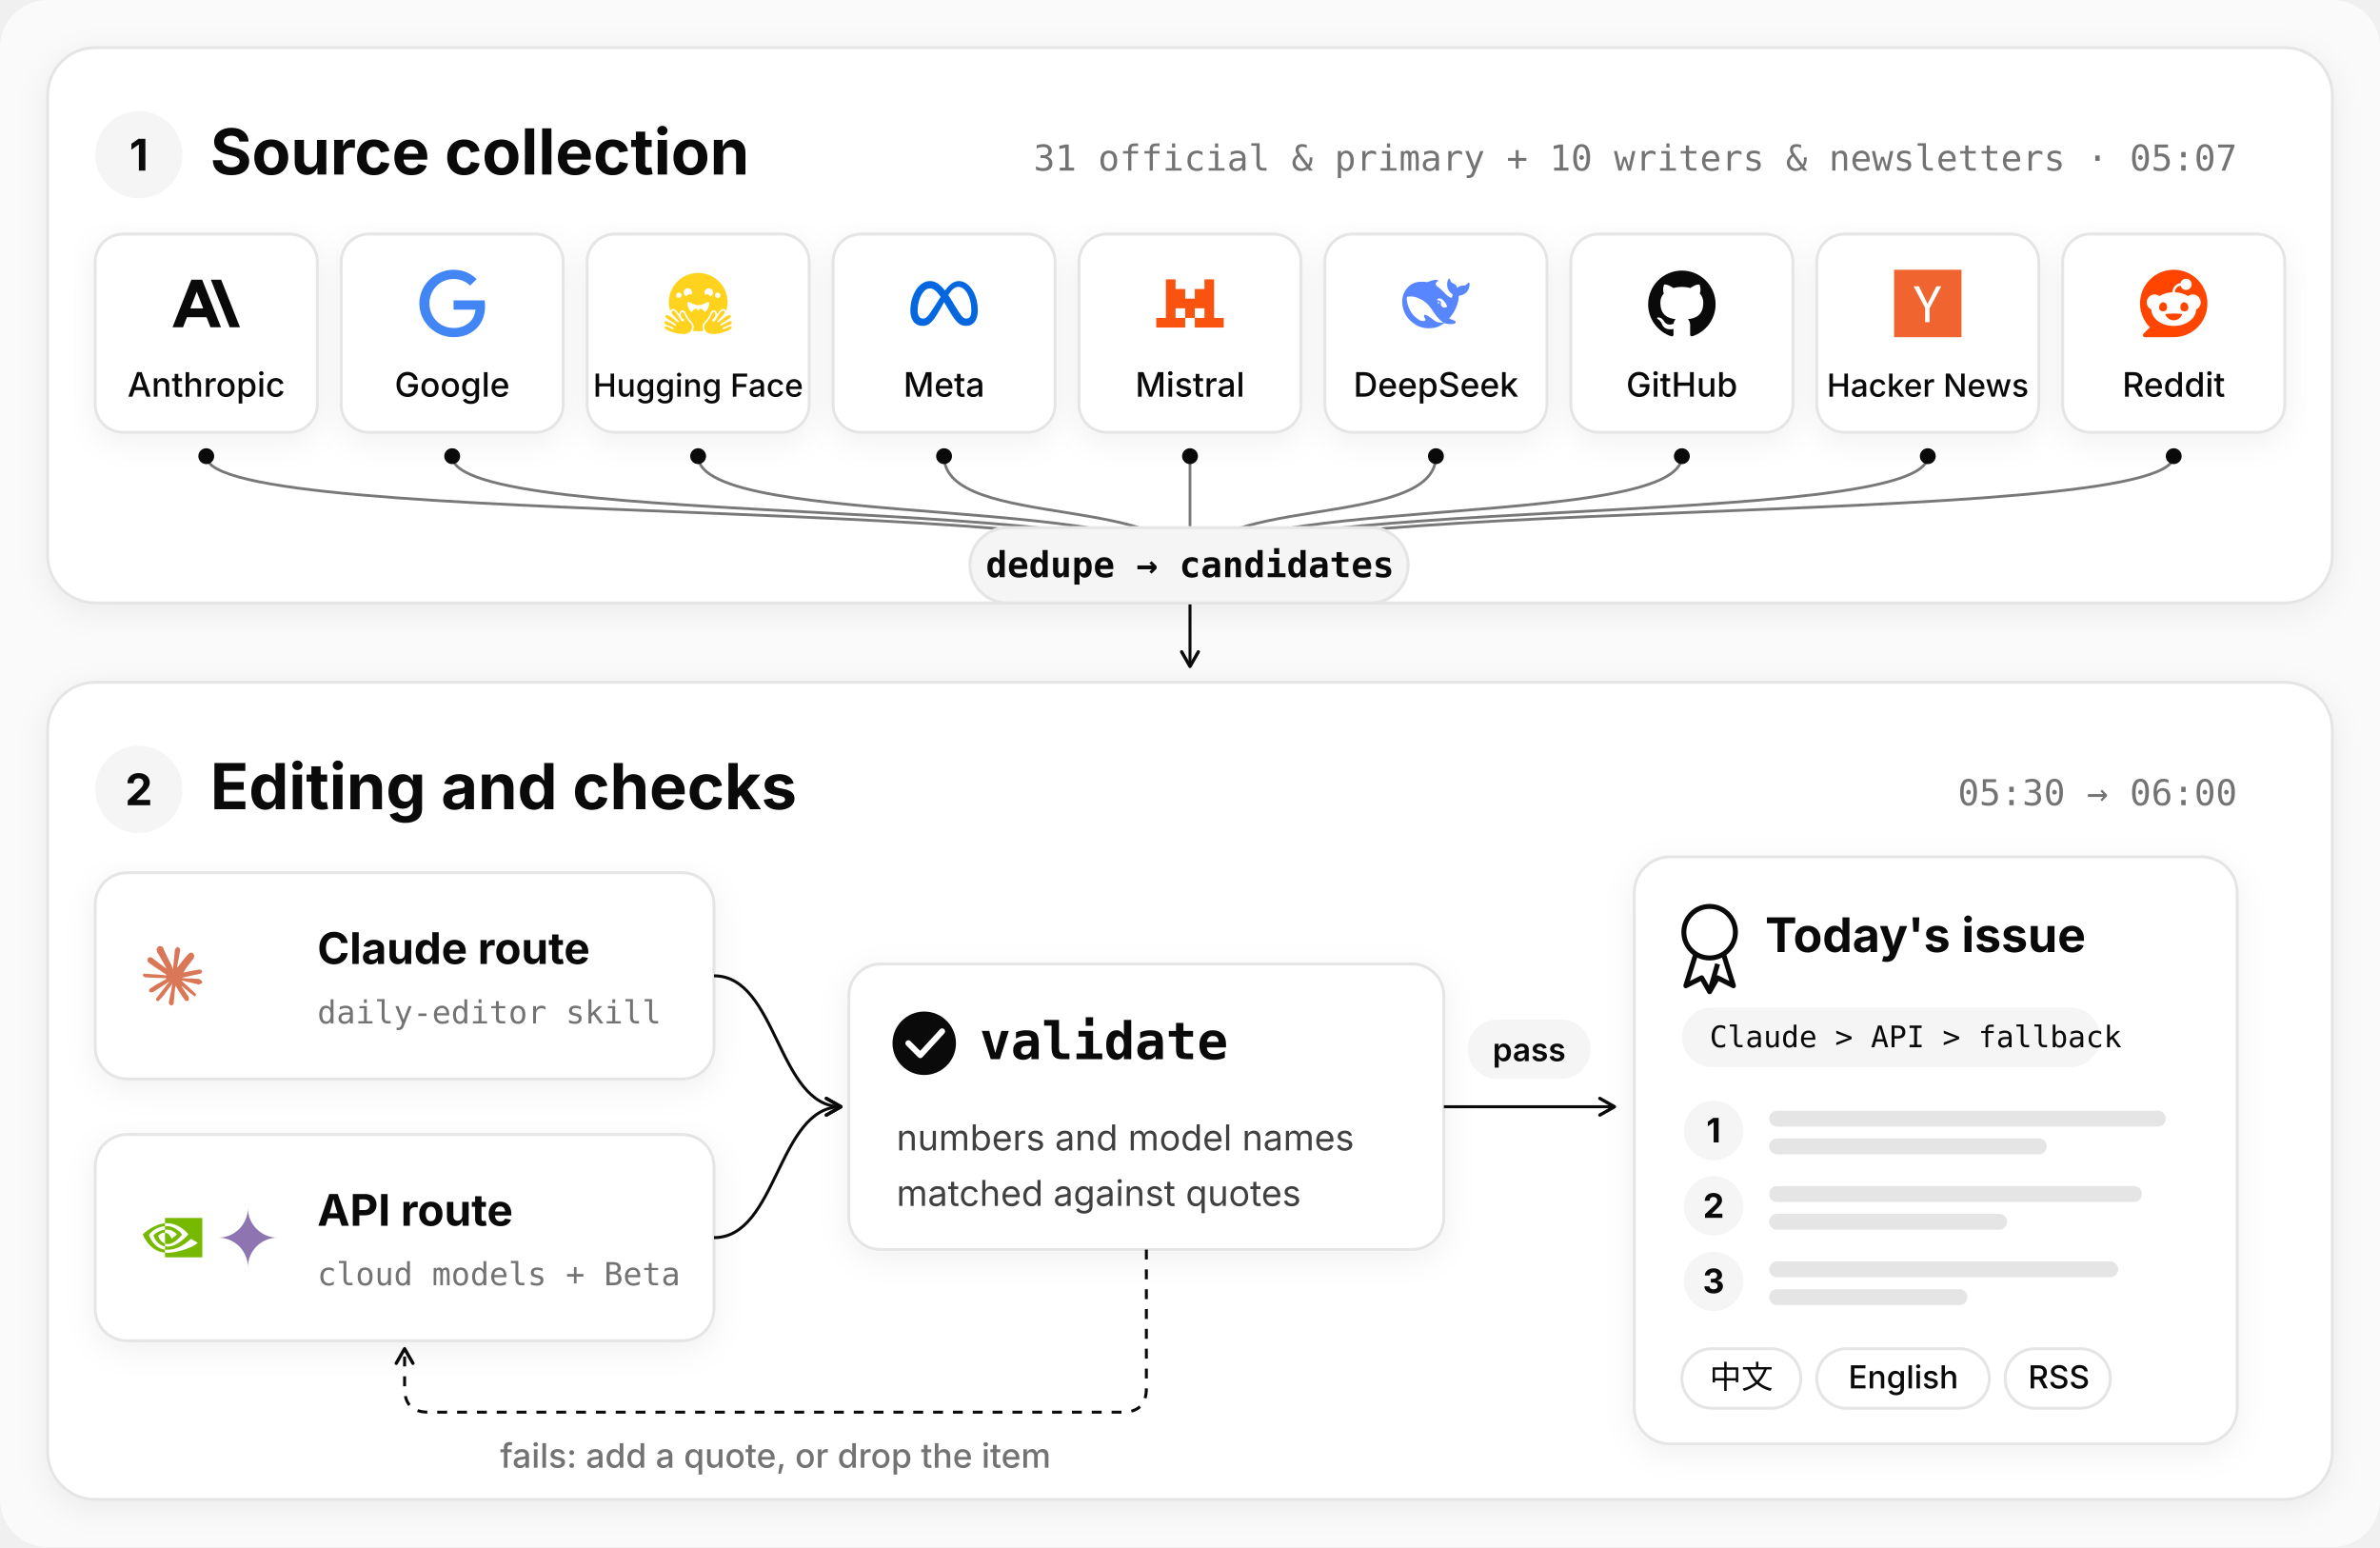
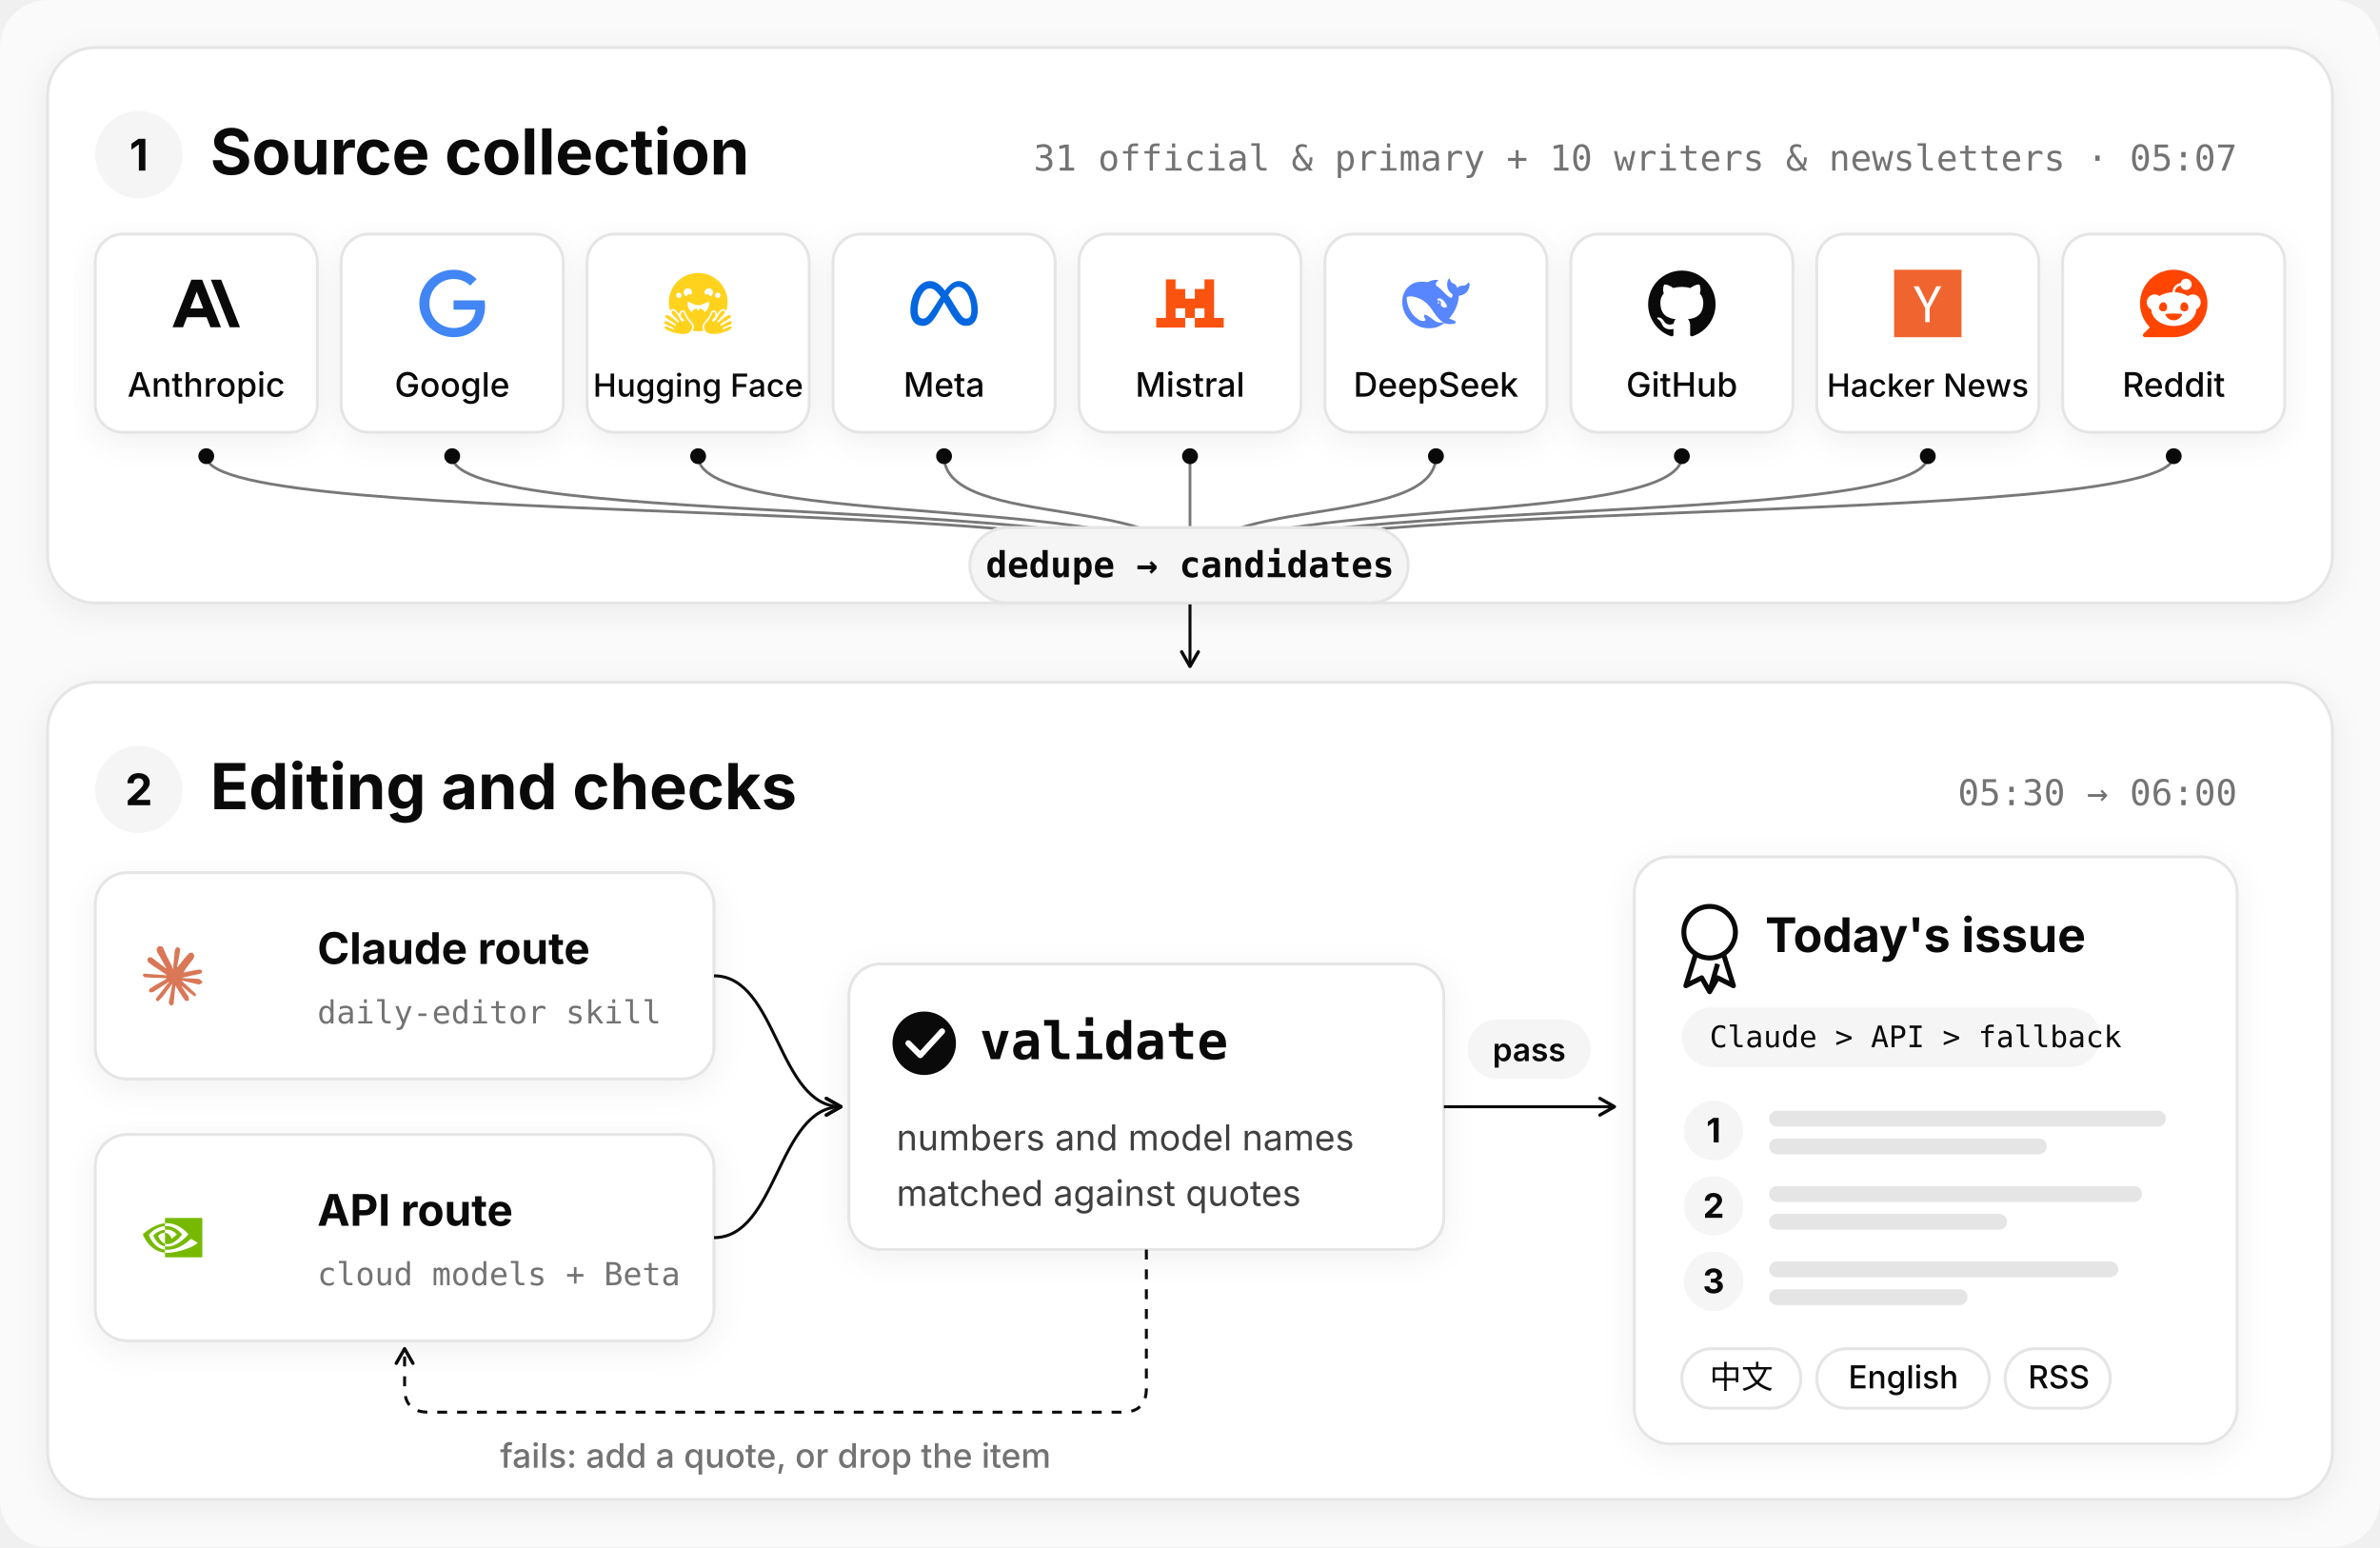
<svg xmlns="http://www.w3.org/2000/svg" width="1200" height="780" viewBox="0 0 1200 780" role="img" aria-labelledby="title desc">
  <defs>
    <filter id="shadow" x="-10%" y="-10%" width="120%" height="140%">
      <feDropShadow dx="0" dy="4" stdDeviation="8" flood-color="#000" flood-opacity="0.06" />
    </filter>
    <marker id="arrow" viewBox="0 0 10 10" refX="8" refY="5" markerWidth="7" markerHeight="7" orient="auto-start-reverse">
      <path d="M1 1 L8 5 L1 9" fill="none" stroke="#0A0A0A" stroke-width="1.6" stroke-linecap="round" stroke-linejoin="round" />
    </marker>
  </defs>
  <rect width="1200" height="780" rx="24" fill="#FAFAFA" />
  <rect x="24" y="24" width="1152" height="280" rx="24" fill="#FFFFFF" stroke="#E5E5E5" stroke-width="1.5" filter="url(#shadow)" />
  <circle cx="70" cy="78" r="22" fill="#F5F5F5" />
  <text x="70" y="86" font-family="-apple-system, BlinkMacSystemFont, 'Segoe UI', 'PingFang SC', 'Hiragino Sans GB', 'Microsoft YaHei', 'Noto Sans SC', sans-serif" font-size="22" font-weight="700" fill="#0A0A0A" text-anchor="middle">1</text>
  <text x="106" y="88" font-family="-apple-system, BlinkMacSystemFont, 'Segoe UI', 'PingFang SC', 'Hiragino Sans GB', 'Microsoft YaHei', 'Noto Sans SC', sans-serif" font-size="32" font-weight="700" fill="#0A0A0A" text-anchor="start">Source collection</text>
  <text x="1128" y="86" font-family="ui-monospace, SFMono-Regular, Menlo, Consolas, monospace" font-size="18" font-weight="500" fill="#737373" text-anchor="end">31 official &amp; primary + 10 writers &amp; newsletters · 05:07</text>
  <rect x="48" y="118" width="112" height="100" rx="14" fill="#FFFFFF" stroke="#E5E5E5" stroke-width="1.5" filter="url(#shadow)" />
  <path transform="translate(87.0 136) scale(1.41667)" fill="#0A0A0A" d="M17.304 3.541h-3.672l6.696 16.918H24Zm-10.608 0L0 20.459h3.744l1.369-3.553h7.005l1.369 3.553h3.744L10.536 3.541Zm-.371 10.223 2.291-5.946 2.291 5.946Z" />
  <text x="104.0" y="200" font-family="-apple-system, BlinkMacSystemFont, 'Segoe UI', 'PingFang SC', 'Hiragino Sans GB', 'Microsoft YaHei', 'Noto Sans SC', sans-serif" font-size="17" font-weight="500" fill="#0A0A0A" text-anchor="middle">Anthropic</text>
  <circle cx="104.0" cy="230" r="4" fill="#0A0A0A" />
  <path d="M104.0 230 C104.0 268 600 248 600 290" fill="none" stroke="#0A0A0A" stroke-width="1.4" opacity="0.55" />
  <rect x="172" y="118" width="112" height="100" rx="14" fill="#FFFFFF" stroke="#E5E5E5" stroke-width="1.5" filter="url(#shadow)" />
  <path transform="translate(211.0 136) scale(1.41667)" fill="#4285F4" d="M12.48 10.92v3.28h7.84c-.24 1.84-.853 3.187-1.787 4.133-1.147 1.147-2.933 2.4-6.053 2.4-4.827 0-8.6-3.893-8.6-8.72s3.773-8.72 8.6-8.72c2.6 0 4.507 1.027 5.907 2.347l2.307-2.307C18.747 1.44 16.133 0 12.48 0 5.867 0 .307 5.387.307 12s5.56 12 12.173 12c3.573 0 6.267-1.173 8.373-3.36 2.16-2.16 2.84-5.213 2.84-7.667 0-.76-.053-1.467-.173-2.053H12.48z" />
  <text x="228.0" y="200" font-family="-apple-system, BlinkMacSystemFont, 'Segoe UI', 'PingFang SC', 'Hiragino Sans GB', 'Microsoft YaHei', 'Noto Sans SC', sans-serif" font-size="17" font-weight="500" fill="#0A0A0A" text-anchor="middle">Google</text>
  <circle cx="228.0" cy="230" r="4" fill="#0A0A0A" />
  <path d="M228.0 230 C228.0 268 600 248 600 290" fill="none" stroke="#0A0A0A" stroke-width="1.4" opacity="0.55" />
  <rect x="296" y="118" width="112" height="100" rx="14" fill="#FFFFFF" stroke="#E5E5E5" stroke-width="1.5" filter="url(#shadow)" />
  <path transform="translate(335.0 136) scale(1.41667)" fill="#FFD21E" d="M12.025 1.13c-5.77 0-10.449 4.647-10.449 10.378 0 1.112.178 2.181.503 3.185.064-.222.203-.444.416-.577a.96.96 0 0 1 .524-.15c.293 0 .584.124.84.284.278.173.48.408.71.694.226.282.458.611.684.951v-.014c.017-.324.106-.622.264-.874s.403-.487.762-.543c.3-.047.596.06.787.203s.31.313.4.467c.15.257.212.468.233.542.01.026.653 1.552 1.657 2.54.616.605 1.01 1.223 1.082 1.912.055.537-.096 1.059-.38 1.572.637.121 1.294.187 1.967.187.657 0 1.298-.063 1.921-.178-.287-.517-.44-1.041-.384-1.581.07-.69.465-1.307 1.081-1.913 1.004-.987 1.647-2.513 1.657-2.539.021-.074.083-.285.233-.542.09-.154.208-.323.4-.467a1.08 1.08 0 0 1 .787-.203c.359.056.604.29.762.543s.247.55.265.874v.015c.225-.34.457-.67.683-.952.23-.286.432-.52.71-.694.257-.16.547-.284.84-.285a.97.97 0 0 1 .524.151c.228.143.373.388.43.625l.006.04a10.3 10.3 0 0 0 .534-3.273c0-5.731-4.678-10.378-10.449-10.378M8.327 6.583a1.5 1.5 0 0 1 .713.174 1.487 1.487 0 0 1 .617 2.013c-.183.343-.762-.214-1.102-.094-.38.134-.532.914-.917.71a1.487 1.487 0 0 1 .69-2.803m7.486 0a1.487 1.487 0 0 1 .689 2.803c-.385.204-.536-.576-.916-.71-.34-.12-.92.437-1.103.094a1.487 1.487 0 0 1 .617-2.013 1.5 1.5 0 0 1 .713-.174m-10.68 1.55a.96.96 0 1 1 0 1.921.96.96 0 0 1 0-1.92m13.838 0a.96.96 0 1 1 0 1.92.96.96 0 0 1 0-1.92M8.489 11.458c.588.01 1.965 1.157 3.572 1.164 1.607-.007 2.984-1.155 3.572-1.164.196-.003.305.12.305.454 0 .886-.424 2.328-1.563 3.202-.22-.756-1.396-1.366-1.63-1.32q-.011.001-.02.006l-.044.026-.01.008-.03.024q-.018.017-.035.036l-.032.04a1 1 0 0 0-.058.09l-.014.025q-.049.088-.11.19a1 1 0 0 1-.083.116 1.2 1.2 0 0 1-.173.18q-.035.029-.075.058a1.3 1.3 0 0 1-.251-.243 1 1 0 0 1-.076-.107c-.124-.193-.177-.363-.337-.444-.034-.016-.104-.008-.2.022q-.094.03-.216.087-.06.028-.125.063l-.13.074q-.067.04-.136.086a3 3 0 0 0-.135.096 3 3 0 0 0-.26.219 2 2 0 0 0-.12.121 2 2 0 0 0-.106.128l-.002.002a2 2 0 0 0-.09.132l-.001.001a1.2 1.2 0 0 0-.105.212q-.013.036-.024.073c-1.139-.875-1.563-2.317-1.563-3.203 0-.334.109-.457.305-.454m.836 10.354c.824-1.19.766-2.082-.365-3.194-1.13-1.112-1.789-2.738-1.789-2.738s-.246-.945-.806-.858-.97 1.499.202 2.362c1.173.864-.233 1.45-.685.64-.45-.812-1.683-2.896-2.322-3.295s-1.089-.175-.938.647 2.822 2.813 2.562 3.244-1.176-.506-1.176-.506-2.866-2.567-3.49-1.898.473 1.23 2.037 2.16c1.564.932 1.686 1.178 1.464 1.53s-3.675-2.511-4-1.297c-.323 1.214 3.524 1.567 3.287 2.405-.238.839-2.71-1.587-3.216-.642-.506.946 3.49 2.056 3.522 2.064 1.29.33 4.568 1.028 5.713-.624m5.349 0c-.824-1.19-.766-2.082.365-3.194 1.13-1.112 1.789-2.738 1.789-2.738s.246-.945.806-.858.97 1.499-.202 2.362c-1.173.864.233 1.45.685.64.451-.812 1.683-2.896 2.322-3.295s1.089-.175.938.647-2.822 2.813-2.562 3.244 1.176-.506 1.176-.506 2.866-2.567 3.49-1.898-.473 1.23-2.037 2.16c-1.564.932-1.686 1.178-1.464 1.53s3.675-2.511 4-1.297c.323 1.214-3.524 1.567-3.287 2.405.238.839 2.71-1.587 3.216-.642.506.946-3.49 2.056-3.522 2.064-1.29.33-4.568 1.028-5.713-.624" />
  <text x="352.0" y="200" font-family="-apple-system, BlinkMacSystemFont, 'Segoe UI', 'PingFang SC', 'Hiragino Sans GB', 'Microsoft YaHei', 'Noto Sans SC', sans-serif" font-size="16" font-weight="500" fill="#0A0A0A" text-anchor="middle">Hugging Face</text>
  <circle cx="352.0" cy="230" r="4" fill="#0A0A0A" />
  <path d="M352.0 230 C352.0 268 600 248 600 290" fill="none" stroke="#0A0A0A" stroke-width="1.4" opacity="0.55" />
  <rect x="420" y="118" width="112" height="100" rx="14" fill="#FFFFFF" stroke="#E5E5E5" stroke-width="1.5" filter="url(#shadow)" />
  <path transform="translate(459.0 136) scale(1.41667)" fill="#0467DF" d="M6.915 4.03c-1.968 0-3.683 1.28-4.871 3.113C.704 9.208 0 11.883 0 14.449c0 .706.07 1.369.21 1.973a6.624 6.624 0 0 0 .265.86 5.297 5.297 0 0 0 .371.761c.696 1.159 1.818 1.927 3.593 1.927 1.497 0 2.633-.671 3.965-2.444.76-1.012 1.144-1.626 2.663-4.32l.756-1.339.186-.325c.061.1.121.196.183.3l2.152 3.595c.724 1.21 1.665 2.556 2.47 3.314 1.046.987 1.992 1.22 3.06 1.22 1.075 0 1.876-.355 2.455-.843a3.743 3.743 0 0 0 .81-.973c.542-.939.861-2.127.861-3.745 0-2.72-.681-5.357-2.084-7.45-1.282-1.912-2.957-2.93-4.716-2.93-1.047 0-2.088.467-3.053 1.308-.652.57-1.257 1.29-1.82 2.05-.69-.875-1.335-1.547-1.958-2.056-1.182-.966-2.315-1.303-3.454-1.303zm10.16 2.053c1.147 0 2.188.758 2.992 1.999 1.132 1.748 1.647 4.195 1.647 6.4 0 1.548-.368 2.9-1.839 2.9-.58 0-1.027-.23-1.664-1.004-.496-.601-1.343-1.878-2.832-4.358l-.617-1.028a44.908 44.908 0 0 0-1.255-1.98c.07-.109.141-.224.211-.327 1.12-1.667 2.118-2.602 3.358-2.602zm-10.201.553c1.265 0 2.058.791 2.675 1.446.307.327.737.871 1.234 1.579l-1.02 1.566c-.757 1.163-1.882 3.017-2.837 4.338-1.191 1.649-1.81 1.817-2.486 1.817-.524 0-1.038-.237-1.383-.794-.263-.426-.464-1.13-.464-2.046 0-2.221.63-4.535 1.66-6.088.454-.687.964-1.226 1.533-1.533a2.264 2.264 0 0 1 1.088-.285z" />
  <text x="476.0" y="200" font-family="-apple-system, BlinkMacSystemFont, 'Segoe UI', 'PingFang SC', 'Hiragino Sans GB', 'Microsoft YaHei', 'Noto Sans SC', sans-serif" font-size="17" font-weight="500" fill="#0A0A0A" text-anchor="middle">Meta</text>
  <circle cx="476.0" cy="230" r="4" fill="#0A0A0A" />
  <path d="M476.0 230 C476.0 268 600 248 600 290" fill="none" stroke="#0A0A0A" stroke-width="1.4" opacity="0.55" />
  <rect x="544" y="118" width="112" height="100" rx="14" fill="#FFFFFF" stroke="#E5E5E5" stroke-width="1.5" filter="url(#shadow)" />
  <path transform="translate(583.0 136) scale(1.41667)" fill="#FA520F" d="M17.143 3.429v3.428h-3.429v3.429h-3.428V6.857H6.857V3.43H3.43v13.714H0v3.428h10.286v-3.428H6.857v-3.429h3.429v3.429h3.429v-3.429h3.428v3.429h-3.428v3.428H24v-3.428h-3.43V3.429z" />
  <text x="600.0" y="200" font-family="-apple-system, BlinkMacSystemFont, 'Segoe UI', 'PingFang SC', 'Hiragino Sans GB', 'Microsoft YaHei', 'Noto Sans SC', sans-serif" font-size="17" font-weight="500" fill="#0A0A0A" text-anchor="middle">Mistral</text>
  <circle cx="600.0" cy="230" r="4" fill="#0A0A0A" />
  <path d="M600.0 230 C600.0 268 600 248 600 290" fill="none" stroke="#0A0A0A" stroke-width="1.4" opacity="0.55" />
  <rect x="668" y="118" width="112" height="100" rx="14" fill="#FFFFFF" stroke="#E5E5E5" stroke-width="1.5" filter="url(#shadow)" />
  <path transform="translate(707.0 136) scale(1.41667)" fill="#5786FE" d="M23.748 4.651c-.254-.124-.364.113-.512.233-.051.04-.094.09-.137.137-.372.397-.806.657-1.373.626-.829-.046-1.537.214-2.163.848-.133-.782-.575-1.248-1.247-1.548-.352-.155-.708-.311-.955-.65-.172-.24-.219-.509-.305-.774-.055-.16-.11-.323-.293-.35-.2-.031-.278.136-.356.276-.313.572-.434 1.202-.422 1.84.027 1.436.633 2.58 1.838 3.393.137.094.172.187.129.323-.082.28-.18.553-.266.833-.055.179-.137.218-.328.14a5.5 5.5 0 0 1-1.737-1.179c-.857-.828-1.631-1.743-2.597-2.46a12 12 0 0 0-.689-.47c-.985-.957.13-1.743.387-1.836.27-.098.094-.433-.778-.428-.872.003-1.67.295-2.687.685a3 3 0 0 1-.465.136 9.6 9.6 0 0 0-2.883-.101c-1.885.21-3.39 1.1-4.497 2.622C.082 8.776-.231 10.854.152 13.02c.403 2.284 1.568 4.175 3.36 5.653 1.857 1.533 3.997 2.284 6.438 2.14 1.482-.085 3.132-.284 4.994-1.86.47.234.962.328 1.78.398.629.058 1.235-.031 1.705-.129.735-.155.684-.836.418-.961-2.155-1.004-1.682-.595-2.112-.926 1.095-1.295 2.768-3.598 3.284-6.733.05-.346.115-.834.108-1.114-.004-.171.035-.238.23-.257a4.2 4.2 0 0 0 1.545-.475c1.397-.763 1.96-2.016 2.093-3.517.02-.23-.004-.467-.247-.588M11.58 18.168c-2.088-1.642-3.101-2.183-3.52-2.16-.39.024-.32.472-.234.763.09.288.207.487.371.74.114.167.192.416-.113.603-.673.416-1.842-.14-1.897-.168-1.361-.801-2.5-1.86-3.301-3.306-.775-1.393-1.225-2.888-1.299-4.482-.02-.385.094-.522.477-.592a4.7 4.7 0 0 1 1.53-.038c2.131.311 3.946 1.264 5.467 2.774.868.86 1.525 1.887 2.202 2.89.72 1.066 1.494 2.082 2.48 2.915.348.291.626.513.892.677-.802.09-2.14.109-3.055-.615zm1.001-6.44a.306.306 0 0 1 .415-.287.3.3 0 0 1 .113.074.3.3 0 0 1 .086.214c0 .17-.136.307-.308.307a.303.303 0 0 1-.306-.307m3.11 1.596c-.2.081-.4.151-.591.16a1.25 1.25 0 0 1-.798-.254c-.274-.23-.47-.358-.551-.758a1.7 1.7 0 0 1 .015-.588c.07-.327-.007-.537-.238-.727-.188-.156-.426-.199-.689-.199a.6.6 0 0 1-.254-.078.253.253 0 0 1-.114-.358 1 1 0 0 1 .192-.21c.356-.202.767-.136 1.146.016.352.144.618.408 1.001.782.392.451.462.576.685.915.176.264.336.536.446.848.066.194-.02.353-.25.45" />
  <text x="724.0" y="200" font-family="-apple-system, BlinkMacSystemFont, 'Segoe UI', 'PingFang SC', 'Hiragino Sans GB', 'Microsoft YaHei', 'Noto Sans SC', sans-serif" font-size="17" font-weight="500" fill="#0A0A0A" text-anchor="middle">DeepSeek</text>
  <circle cx="724.0" cy="230" r="4" fill="#0A0A0A" />
  <path d="M724.0 230 C724.0 268 600 248 600 290" fill="none" stroke="#0A0A0A" stroke-width="1.4" opacity="0.55" />
  <rect x="792" y="118" width="112" height="100" rx="14" fill="#FFFFFF" stroke="#E5E5E5" stroke-width="1.5" filter="url(#shadow)" />
  <path transform="translate(831.0 136) scale(1.41667)" fill="#0A0A0A" d="M12 .297c-6.63 0-12 5.373-12 12 0 5.303 3.438 9.8 8.205 11.385.6.113.82-.258.82-.577 0-.285-.01-1.04-.015-2.04-3.338.724-4.042-1.61-4.042-1.61C4.422 18.07 3.633 17.7 3.633 17.7c-1.087-.744.084-.729.084-.729 1.205.084 1.838 1.236 1.838 1.236 1.07 1.835 2.809 1.305 3.495.998.108-.776.417-1.305.76-1.605-2.665-.3-5.466-1.332-5.466-5.93 0-1.31.465-2.38 1.235-3.22-.135-.303-.54-1.523.105-3.176 0 0 1.005-.322 3.3 1.23.96-.267 1.98-.399 3-.405 1.02.006 2.04.138 3 .405 2.28-1.552 3.285-1.23 3.285-1.23.645 1.653.24 2.873.12 3.176.765.84 1.23 1.91 1.23 3.22 0 4.61-2.805 5.625-5.475 5.92.42.36.81 1.096.81 2.22 0 1.606-.015 2.896-.015 3.286 0 .315.21.69.825.57C20.565 22.092 24 17.592 24 12.297c0-6.627-5.373-12-12-12" />
  <text x="848.0" y="200" font-family="-apple-system, BlinkMacSystemFont, 'Segoe UI', 'PingFang SC', 'Hiragino Sans GB', 'Microsoft YaHei', 'Noto Sans SC', sans-serif" font-size="17" font-weight="500" fill="#0A0A0A" text-anchor="middle">GitHub</text>
  <circle cx="848.0" cy="230" r="4" fill="#0A0A0A" />
  <path d="M848.0 230 C848.0 268 600 248 600 290" fill="none" stroke="#0A0A0A" stroke-width="1.4" opacity="0.55" />
  <rect x="916" y="118" width="112" height="100" rx="14" fill="#FFFFFF" stroke="#E5E5E5" stroke-width="1.5" filter="url(#shadow)" />
  <path transform="translate(955.0 136) scale(1.41667)" fill="#F0652F" d="M0 24V0h24v24H0zM6.951 5.896l4.112 7.708v5.064h1.583v-4.972l4.148-7.799h-1.749l-2.457 4.875c-.372.745-.688 1.434-.688 1.434s-.297-.708-.651-1.434L8.831 5.896h-1.88z" />
  <text x="972.0" y="200" font-family="-apple-system, BlinkMacSystemFont, 'Segoe UI', 'PingFang SC', 'Hiragino Sans GB', 'Microsoft YaHei', 'Noto Sans SC', sans-serif" font-size="16" font-weight="500" fill="#0A0A0A" text-anchor="middle">Hacker News</text>
  <circle cx="972.0" cy="230" r="4" fill="#0A0A0A" />
  <path d="M972.0 230 C972.0 268 600 248 600 290" fill="none" stroke="#0A0A0A" stroke-width="1.4" opacity="0.55" />
  <rect x="1040" y="118" width="112" height="100" rx="14" fill="#FFFFFF" stroke="#E5E5E5" stroke-width="1.5" filter="url(#shadow)" />
  <path transform="translate(1079.0 136) scale(1.41667)" fill="#FF4500" d="M12 0C5.373 0 0 5.373 0 12c0 3.314 1.343 6.314 3.515 8.485l-2.286 2.286C.775 23.225 1.097 24 1.738 24H12c6.627 0 12-5.373 12-12S18.627 0 12 0Zm4.388 3.199c1.104 0 1.999.895 1.999 1.999 0 1.105-.895 2-1.999 2-.946 0-1.739-.657-1.947-1.539v.002c-1.147.162-2.032 1.15-2.032 2.341v.007c1.776.067 3.4.567 4.686 1.363.473-.363 1.064-.58 1.707-.58 1.547 0 2.802 1.254 2.802 2.802 0 1.117-.655 2.081-1.601 2.531-.088 3.256-3.637 5.876-7.997 5.876-4.361 0-7.905-2.617-7.998-5.87-.954-.447-1.614-1.415-1.614-2.538 0-1.548 1.255-2.802 2.803-2.802.645 0 1.239.218 1.712.585 1.275-.79 2.881-1.291 4.64-1.365v-.01c0-1.663 1.263-3.034 2.88-3.207.188-.911.993-1.595 1.959-1.595Zm-8.085 8.376c-.784 0-1.459.78-1.506 1.797-.047 1.016.64 1.429 1.426 1.429.786 0 1.371-.369 1.418-1.385.047-1.017-.553-1.841-1.338-1.841Zm7.406 0c-.786 0-1.385.824-1.338 1.841.047 1.017.634 1.385 1.418 1.385.785 0 1.473-.413 1.426-1.429-.046-1.017-.721-1.797-1.506-1.797Zm-3.703 4.013c-.974 0-1.907.048-2.77.135-.147.015-.241.168-.183.305.483 1.154 1.622 1.964 2.953 1.964 1.33 0 2.47-.81 2.953-1.964.057-.137-.037-.29-.184-.305-.863-.087-1.795-.135-2.769-.135Z" />
  <text x="1096.0" y="200" font-family="-apple-system, BlinkMacSystemFont, 'Segoe UI', 'PingFang SC', 'Hiragino Sans GB', 'Microsoft YaHei', 'Noto Sans SC', sans-serif" font-size="17" font-weight="500" fill="#0A0A0A" text-anchor="middle">Reddit</text>
  <circle cx="1096.0" cy="230" r="4" fill="#0A0A0A" />
  <path d="M1096.0 230 C1096.0 268 600 248 600 290" fill="none" stroke="#0A0A0A" stroke-width="1.4" opacity="0.55" />
  <line x1="600" y1="290" x2="600" y2="336" stroke="#0A0A0A" stroke-width="1.5" marker-end="url(#arrow)" />
  <rect x="489" y="266" width="221" height="38" rx="19" fill="#F5F5F5" stroke="#E5E5E5" stroke-width="1.5" />
  <text x="600" y="291" font-family="ui-monospace, SFMono-Regular, Menlo, Consolas, monospace" font-size="18" font-weight="600" fill="#0A0A0A" text-anchor="middle">dedupe → candidates</text>
  <rect x="24" y="344" width="1152" height="412" rx="24" fill="#FFFFFF" stroke="#E5E5E5" stroke-width="1.5" filter="url(#shadow)" />
  <circle cx="70" cy="398" r="22" fill="#F5F5F5" />
  <text x="70" y="406" font-family="-apple-system, BlinkMacSystemFont, 'Segoe UI', 'PingFang SC', 'Hiragino Sans GB', 'Microsoft YaHei', 'Noto Sans SC', sans-serif" font-size="22" font-weight="700" fill="#0A0A0A" text-anchor="middle">2</text>
  <text x="106" y="408" font-family="-apple-system, BlinkMacSystemFont, 'Segoe UI', 'PingFang SC', 'Hiragino Sans GB', 'Microsoft YaHei', 'Noto Sans SC', sans-serif" font-size="32" font-weight="700" fill="#0A0A0A" text-anchor="start">Editing and checks</text>
  <text x="1128" y="406" font-family="ui-monospace, SFMono-Regular, Menlo, Consolas, monospace" font-size="18" font-weight="500" fill="#737373" text-anchor="end">05:30 → 06:00</text>
  <rect x="48" y="440" width="312" height="104" rx="16" fill="#FFFFFF" stroke="#E5E5E5" stroke-width="1.5" filter="url(#shadow)" />
  <path transform="translate(72 477) scale(1.25)" fill="#D97757" d="m4.714 15.956 4.717-2.647.079-.231-.079-.128h-.231l-.789-.049-2.696-.073-2.337-.097-2.265-.121-.571-.121-.534-.704.055-.352.48-.322.686.061 1.518.103 2.277.158 1.651.097 2.447.255h.389l.055-.158-.134-.097-.103-.097L6.973 9.836l-2.55-1.688-1.336-.971-.723-.492-.364-.461-.158-1.008.656-.723.88.061.225.061.892.686 1.906 1.475 2.489 1.834.364.303.146-.103.018-.073-.164-.273-1.354-2.447-1.445-2.489-.643-1.032-.17-.619c-.061-.255-.103-.467-.103-.729L6.287.134 6.7 0l.996.134.419.364.619 1.415 1.002 2.228 1.554 3.03.455.898.243.832.091.255h.158v-.146l.128-1.706.237-2.095.231-2.696.079-.759.376-.911.747-.492.583.279.48.686-.067.443-.285 1.852-.559 2.902-.364 1.943h.212l.243-.243.984-1.305 1.651-2.064.729-.82.85-.905.546-.431h1.032l.759 1.129-.34 1.166-1.062 1.348-.88 1.141-1.263 1.7-.789 1.36.073.109.188-.018 2.853-.607 1.542-.279 1.84-.316.832.389.091.395-.328.807-1.967.486-2.307.461-3.436.814-.043.03.049.061 1.548.146.662.036h1.621l3.018.225.789.522.474.638-.079.486-1.214.619-1.639-.389-3.825-.911-1.311-.328h-.182v.109l1.093 1.069 2.003 1.809 2.507 2.331.128.577-.322.455-.34-.049-2.204-1.657-.85-.747-1.925-1.621h-.128v.17l.443.65 2.344 3.521.121 1.081-.17.352-.607.212-.668-.121-1.372-1.925L14.38 17.959l-1.141-1.943-.14.079-.674 7.255-.316.37-.729.279-.607-.461-.322-.747.322-1.475.389-1.925.316-1.53.285-1.9.17-.631-.012-.043-.14.018-1.433 1.967-2.18 2.945-1.724 1.846-.413.164-.716-.37.067-.662.401-.589 2.386-3.036 1.439-1.882.929-1.087-.006-.158h-.055l-6.338 4.116-1.129.146-.486-.455.061-.747.231-.243 1.906-1.311Z" />
  <text x="160" y="486" font-family="-apple-system, BlinkMacSystemFont, 'Segoe UI', 'PingFang SC', 'Hiragino Sans GB', 'Microsoft YaHei', 'Noto Sans SC', sans-serif" font-size="22" font-weight="700" fill="#0A0A0A" text-anchor="start">Claude route</text>
  <text x="160" y="516" font-family="ui-monospace, SFMono-Regular, Menlo, Consolas, monospace" font-size="16" font-weight="400" fill="#737373" text-anchor="start">daily-editor skill</text>
  <rect x="48" y="572" width="312" height="104" rx="16" fill="#FFFFFF" stroke="#E5E5E5" stroke-width="1.5" filter="url(#shadow)" />
  <path transform="translate(72 609) scale(1.25)" fill="#76B900" d="M8.948 8.798v-1.43a6.7 6.7 0 0 1 .424-.018c3.922-.124 6.493 3.374 6.493 3.374s-2.774 3.851-5.75 3.851c-.398 0-.787-.062-1.158-.185v-4.346c1.528.185 1.837.857 2.747 2.385l2.04-1.714s-1.492-1.952-4-1.952a6.016 6.016 0 0 0-.796.035m0-4.735v2.138l.424-.027c5.45-.185 9.01 4.47 9.01 4.47s-4.08 4.964-8.33 4.964c-.37 0-.733-.035-1.095-.097v1.325c.3.035.61.062.91.062 3.957 0 6.82-2.023 9.593-4.408.459.371 2.34 1.263 2.73 1.652-2.633 2.208-8.772 3.984-12.253 3.984-.335 0-.653-.018-.971-.053v1.864H24V4.063zm0 10.326v1.131c-3.657-.654-4.673-4.46-4.673-4.46s1.758-1.944 4.673-2.262v1.237H8.94c-1.528-.186-2.73 1.245-2.73 1.245s.68 2.412 2.739 3.11M2.456 10.9s2.164-3.197 6.5-3.533V6.201C4.153 6.59 0 10.653 0 10.653s2.35 6.802 8.948 7.42v-1.237c-4.84-.6-6.492-5.936-6.492-5.936z" />
-   <path transform="translate(110 609) scale(1.25)" fill="#8E75B2" d="M11.04 19.32Q12 21.51 12 24q0-2.49.93-4.68.96-2.19 2.58-3.81t3.81-2.55Q21.51 12 24 12q-2.49 0-4.68-.93a12.3 12.3 0 0 1-3.81-2.58 12.3 12.3 0 0 1-2.58-3.81Q12 2.49 12 0q0 2.49-.96 4.68-.93 2.19-2.55 3.81a12.3 12.3 0 0 1-3.81 2.58Q2.49 12 0 12q2.49 0 4.68.96 2.19.93 3.81 2.55t2.55 3.81" />
  <text x="160" y="618" font-family="-apple-system, BlinkMacSystemFont, 'Segoe UI', 'PingFang SC', 'Hiragino Sans GB', 'Microsoft YaHei', 'Noto Sans SC', sans-serif" font-size="22" font-weight="700" fill="#0A0A0A" text-anchor="start">API route</text>
  <text x="160" y="648" font-family="ui-monospace, SFMono-Regular, Menlo, Consolas, monospace" font-size="16" font-weight="400" fill="#737373" text-anchor="start">cloud models + Beta</text>
  <path d="M360 492 C392 492 392 558 424 558" fill="none" stroke="#0A0A0A" stroke-width="1.5" marker-end="url(#arrow)" />
  <path d="M360 624 C392 624 392 558 424 558" fill="none" stroke="#0A0A0A" stroke-width="1.5" marker-end="url(#arrow)" />
  <rect x="428" y="486" width="300" height="144" rx="16" fill="#FFFFFF" stroke="#E5E5E5" stroke-width="1.5" filter="url(#shadow)" />
  <circle cx="466" cy="526" r="16" fill="#0A0A0A" />
  <path d="M458 526 l6 6 l11 -12" fill="none" stroke="#FFFFFF" stroke-width="3" stroke-linecap="round" stroke-linejoin="round" />
  <text x="494" y="534" font-family="ui-monospace, SFMono-Regular, Menlo, Consolas, monospace" font-size="26" font-weight="700" fill="#0A0A0A" text-anchor="start">validate</text>
  <text x="452" y="580" font-family="-apple-system, BlinkMacSystemFont, 'Segoe UI', 'PingFang SC', 'Hiragino Sans GB', 'Microsoft YaHei', 'Noto Sans SC', sans-serif" font-size="18" font-weight="400" fill="#404040" text-anchor="start">numbers and model names</text>
  <text x="452" y="608" font-family="-apple-system, BlinkMacSystemFont, 'Segoe UI', 'PingFang SC', 'Hiragino Sans GB', 'Microsoft YaHei', 'Noto Sans SC', sans-serif" font-size="18" font-weight="400" fill="#404040" text-anchor="start">matched against quotes</text>
  <path d="M578 630 L578 700 Q578 712 566 712 L216 712 Q204 712 204 700 L204 680" fill="none" stroke="#0A0A0A" stroke-width="1.5" stroke-dasharray="5 5" marker-end="url(#arrow)" />
  <text x="391" y="740" font-family="-apple-system, BlinkMacSystemFont, 'Segoe UI', 'PingFang SC', 'Hiragino Sans GB', 'Microsoft YaHei', 'Noto Sans SC', sans-serif" font-size="17" font-weight="500" fill="#737373" text-anchor="middle">fails: add a quote, or drop the item</text>
  <line x1="728" y1="558" x2="814" y2="558" stroke="#0A0A0A" stroke-width="1.5" marker-end="url(#arrow)" />
  <rect x="740" y="514" width="62" height="30" rx="15" fill="#F5F5F5" />
  <text x="771" y="535" font-family="-apple-system, BlinkMacSystemFont, 'Segoe UI', 'PingFang SC', 'Hiragino Sans GB', 'Microsoft YaHei', 'Noto Sans SC', sans-serif" font-size="16" font-weight="600" fill="#0A0A0A" text-anchor="middle">pass</text>
  <rect x="824" y="432" width="304" height="296" rx="18" fill="#FFFFFF" stroke="#E5E5E5" stroke-width="1.5" filter="url(#shadow)" />
  <circle cx="862" cy="470" r="13" fill="none" stroke="#0A0A0A" stroke-width="2.5" />
  <path d="M855 481 l-5 16 l8 -4 l4 7 l4 -14 M869 481 l5 16 l-8 -4 l-4 7" fill="none" stroke="#0A0A0A" stroke-width="2.5" stroke-linejoin="round" />
  <text x="890" y="480" font-family="-apple-system, BlinkMacSystemFont, 'Segoe UI', 'PingFang SC', 'Hiragino Sans GB', 'Microsoft YaHei', 'Noto Sans SC', sans-serif" font-size="24" font-weight="700" fill="#0A0A0A" text-anchor="start">Today's issue</text>
  <rect x="848" y="508" width="211" height="30" rx="15" fill="#F5F5F5" />
  <text x="862" y="528" font-family="ui-monospace, SFMono-Regular, Menlo, Consolas, monospace" font-size="15" font-weight="500" fill="#0A0A0A" text-anchor="start">Claude &gt; API &gt; fallback</text>
  <circle cx="864" cy="570" r="15" fill="#F5F5F5" />
  <text x="864" y="576" font-family="-apple-system, BlinkMacSystemFont, 'Segoe UI', 'PingFang SC', 'Hiragino Sans GB', 'Microsoft YaHei', 'Noto Sans SC', sans-serif" font-size="17" font-weight="700" fill="#0A0A0A" text-anchor="middle">1</text>
  <rect x="892" y="560" width="200" height="8" rx="4" fill="#E5E5E5" />
  <rect x="892" y="574" width="140" height="8" rx="4" fill="#E5E5E5" />
  <circle cx="864" cy="608" r="15" fill="#F5F5F5" />
  <text x="864" y="614" font-family="-apple-system, BlinkMacSystemFont, 'Segoe UI', 'PingFang SC', 'Hiragino Sans GB', 'Microsoft YaHei', 'Noto Sans SC', sans-serif" font-size="17" font-weight="700" fill="#0A0A0A" text-anchor="middle">2</text>
  <rect x="892" y="598" width="188" height="8" rx="4" fill="#E5E5E5" />
  <rect x="892" y="612" width="120" height="8" rx="4" fill="#E5E5E5" />
  <circle cx="864" cy="646" r="15" fill="#F5F5F5" />
  <text x="864" y="652" font-family="-apple-system, BlinkMacSystemFont, 'Segoe UI', 'PingFang SC', 'Hiragino Sans GB', 'Microsoft YaHei', 'Noto Sans SC', sans-serif" font-size="17" font-weight="700" fill="#0A0A0A" text-anchor="middle">3</text>
  <rect x="892" y="636" width="176" height="8" rx="4" fill="#E5E5E5" />
  <rect x="892" y="650" width="100" height="8" rx="4" fill="#E5E5E5" />
  <rect x="848" y="680" width="60" height="30" rx="15" fill="none" stroke="#E5E5E5" stroke-width="1.5" />
  <text x="878.0" y="700" font-family="-apple-system, BlinkMacSystemFont, 'Segoe UI', 'PingFang SC', 'Hiragino Sans GB', 'Microsoft YaHei', 'Noto Sans SC', sans-serif" font-size="16" font-weight="500" fill="#0A0A0A" text-anchor="middle">中文</text>
  <rect x="916" y="680" width="87" height="30" rx="15" fill="none" stroke="#E5E5E5" stroke-width="1.5" />
  <text x="959.68" y="700" font-family="-apple-system, BlinkMacSystemFont, 'Segoe UI', 'PingFang SC', 'Hiragino Sans GB', 'Microsoft YaHei', 'Noto Sans SC', sans-serif" font-size="16" font-weight="500" fill="#0A0A0A" text-anchor="middle">English</text>
  <rect x="1011" y="680" width="53" height="30" rx="15" fill="none" stroke="#E5E5E5" stroke-width="1.5" />
  <text x="1038.08" y="700" font-family="-apple-system, BlinkMacSystemFont, 'Segoe UI', 'PingFang SC', 'Hiragino Sans GB', 'Microsoft YaHei', 'Noto Sans SC', sans-serif" font-size="16" font-weight="500" fill="#0A0A0A" text-anchor="middle">RSS</text>
</svg>
